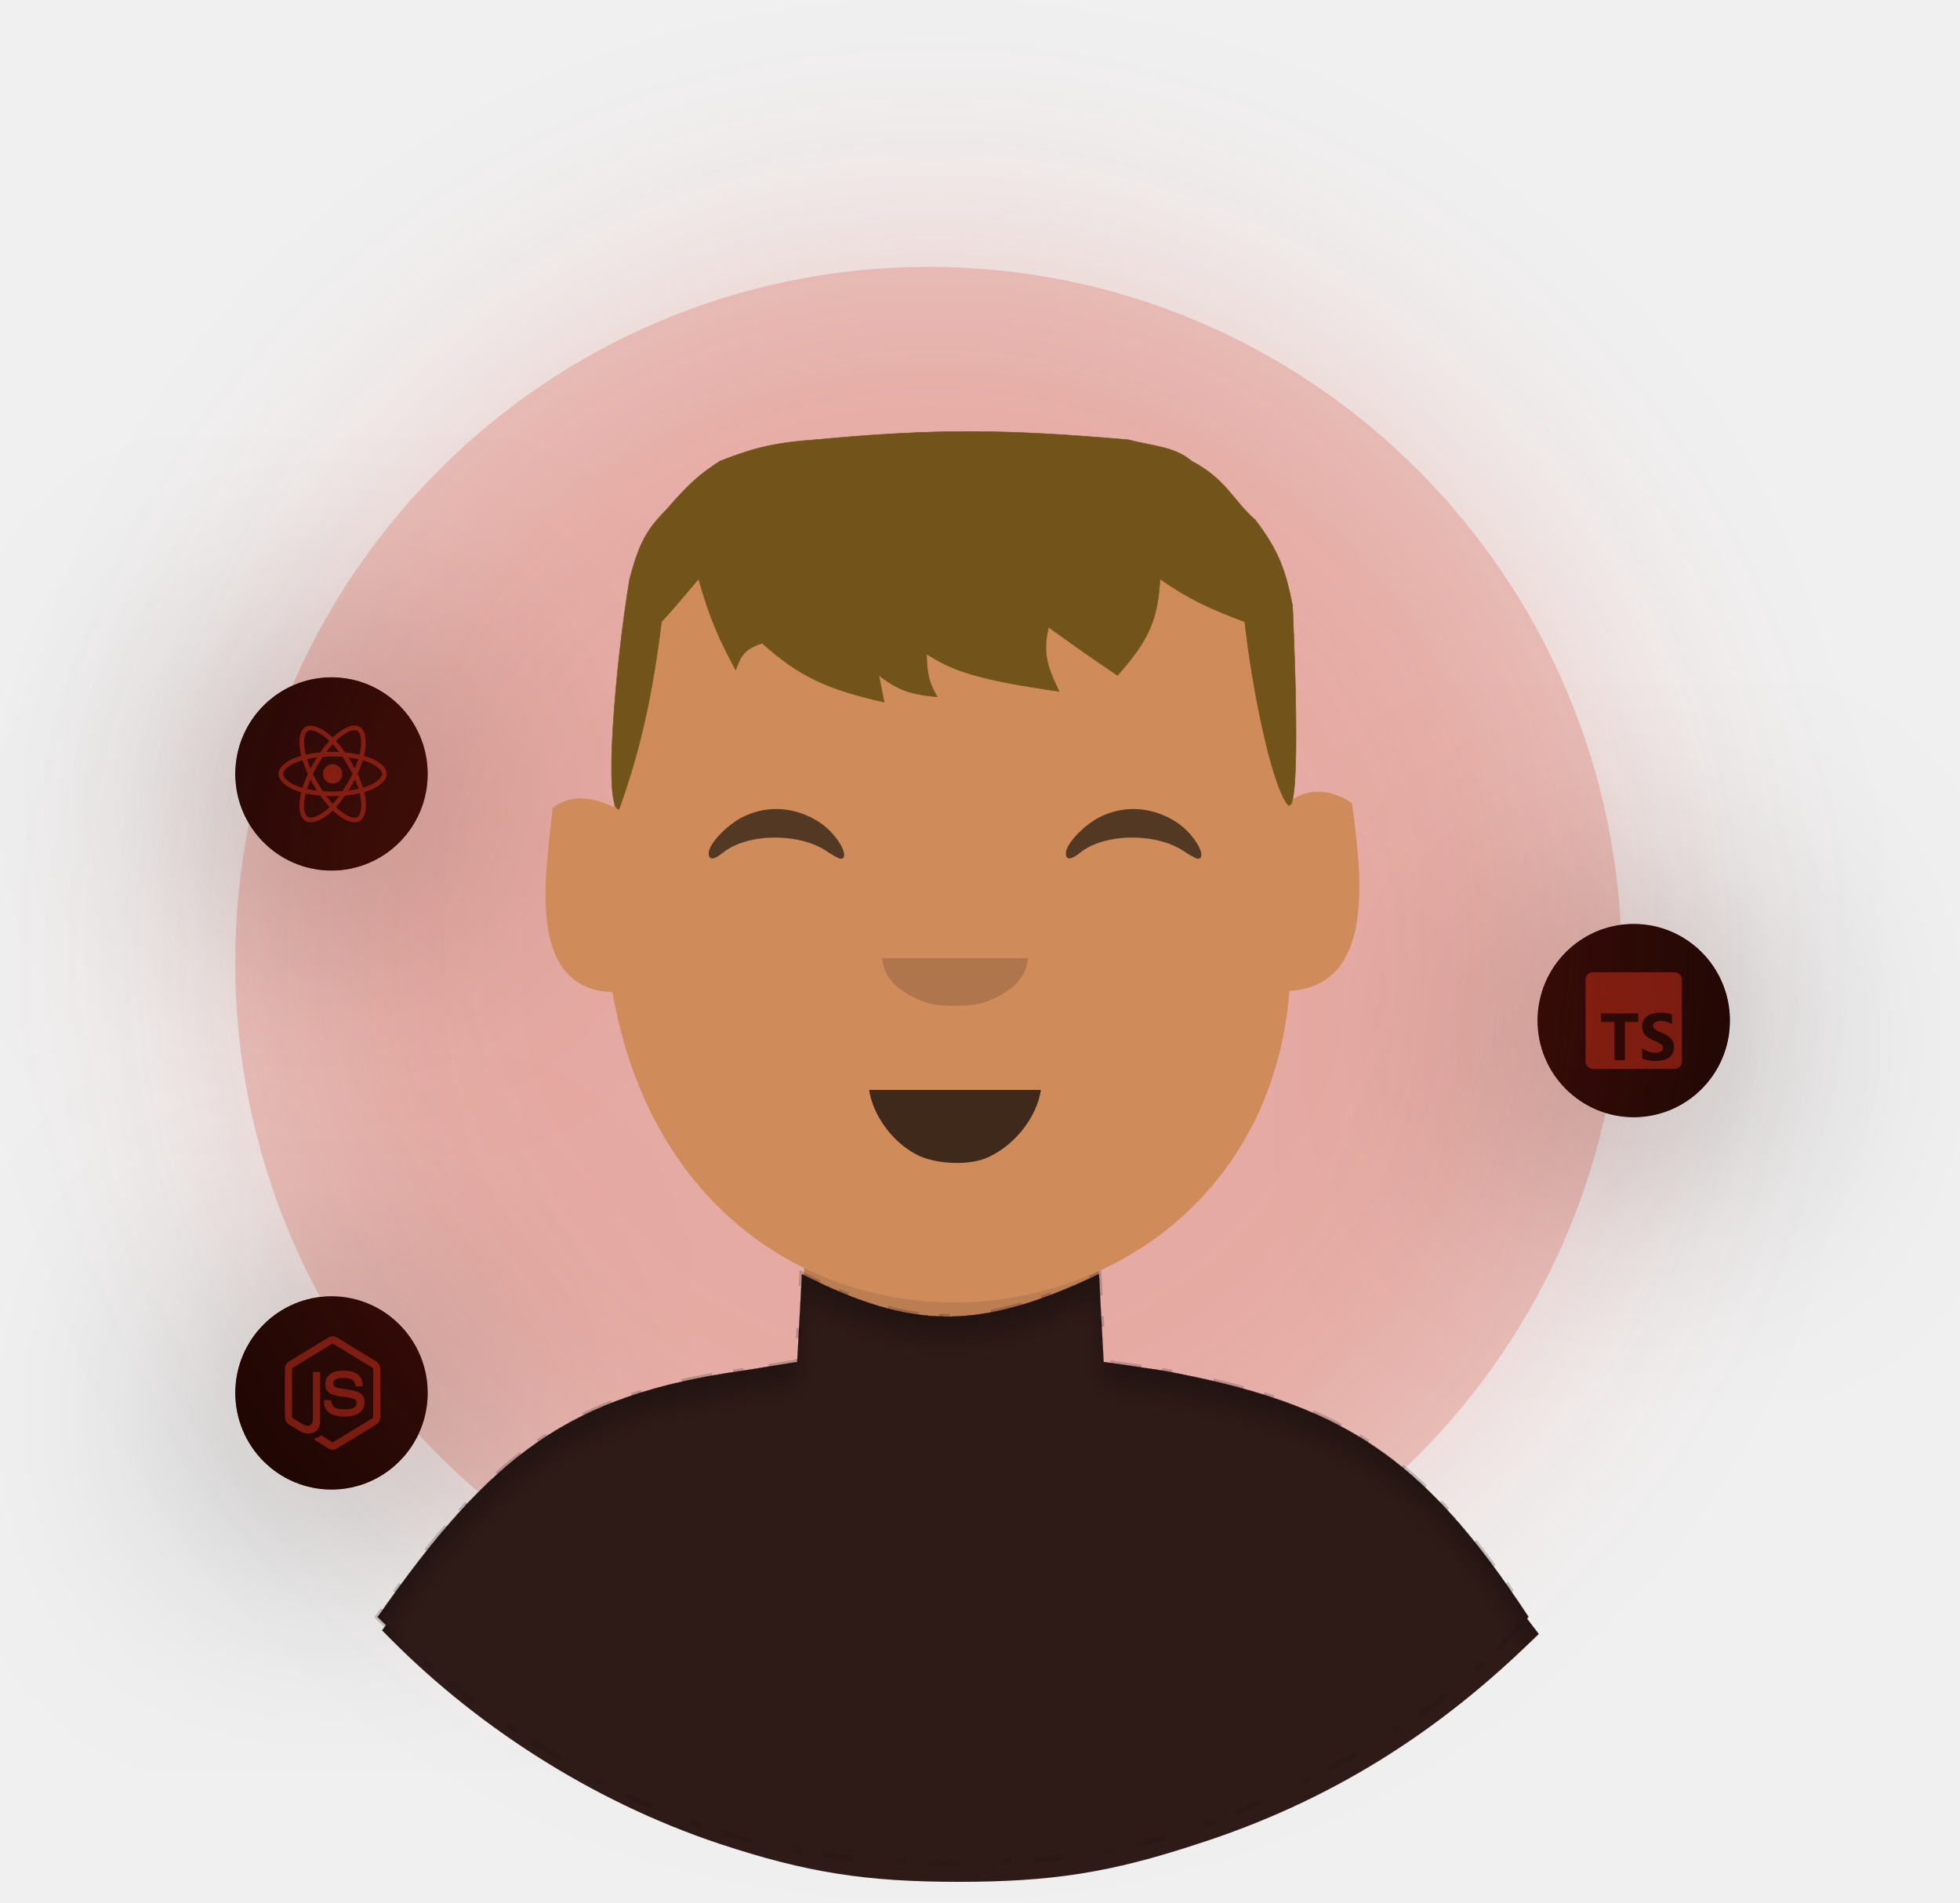
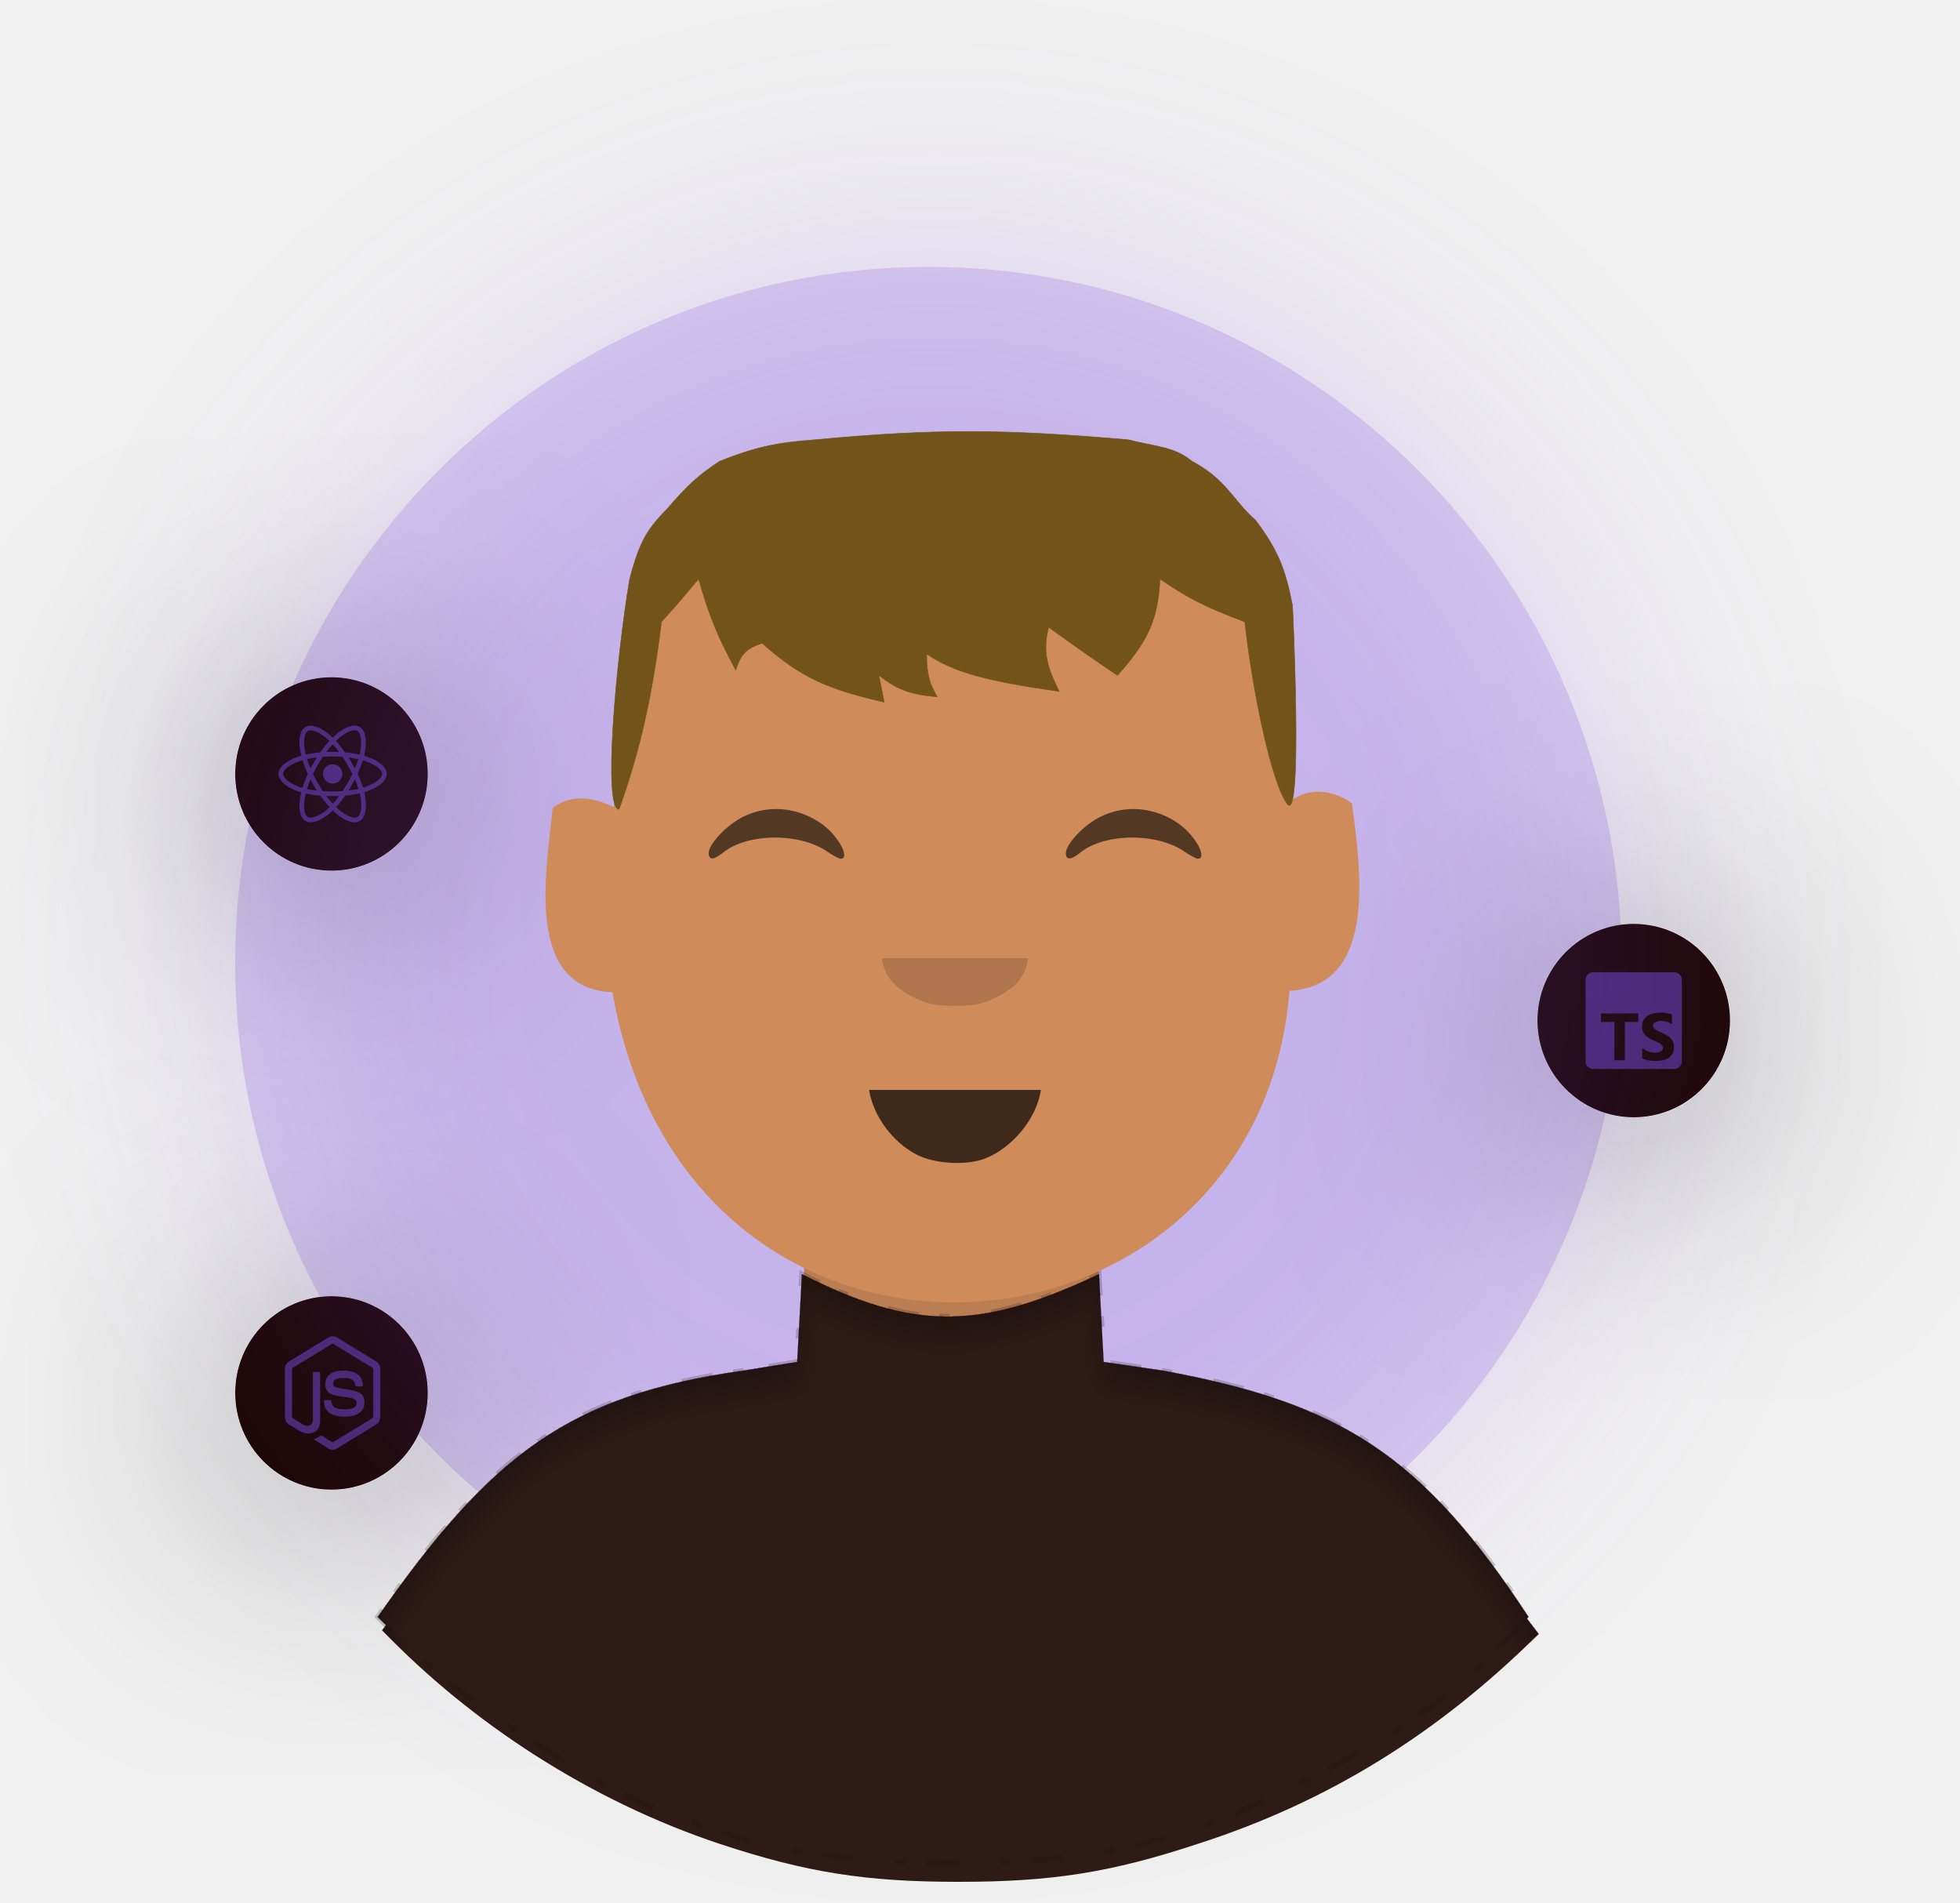
<svg xmlns="http://www.w3.org/2000/svg" width="375" height="364" viewBox="0 0 375 364" fill="none">
-   <path d="M310.275 184.185C310.275 110.661 250.891 51.057 177.638 51.057C104.384 51.057 45 110.661 45 184.185C45 257.709 104.384 317.313 177.638 317.313C250.891 317.313 310.275 257.709 310.275 184.185Z" fill="#D3301C" fill-opacity="0.2" />
+   <path d="M310.275 184.185C310.275 110.661 250.891 51.057 177.638 51.057C104.384 51.057 45 110.661 45 184.185C45 257.709 104.384 317.313 177.638 317.313C250.891 317.313 310.275 257.709 310.275 184.185Z" fill="#7B4AE2" fill-opacity="0.2" />
  <g filter="url(#filter0_d_111_92)">
    <ellipse cx="312.578" cy="195.24" rx="18.422" ry="18.502" fill="#1D0604" />
  </g>
  <g clip-path="url(#clip0_111_92)">
-     <path fill-rule="evenodd" clip-rule="evenodd" d="M320.35 185.989H304.806C304.011 185.989 303.367 186.636 303.367 187.435V203.046C303.367 203.844 304.011 204.491 304.806 204.491H320.35C321.145 204.491 321.789 203.844 321.789 203.046V187.435C321.789 186.636 321.145 185.989 320.35 185.989ZM314.198 202.474V200.478C314.559 200.782 314.951 201.01 315.373 201.161C315.796 201.313 316.223 201.389 316.654 201.389C316.907 201.389 317.127 201.366 317.316 201.32C317.504 201.275 317.662 201.211 317.788 201.13C317.915 201.049 318.009 200.953 318.071 200.843C318.133 200.733 318.164 200.613 318.164 200.485C318.164 200.31 318.115 200.154 318.015 200.017C317.916 199.879 317.78 199.753 317.608 199.636C317.436 199.52 317.232 199.407 316.996 199.299C316.759 199.191 316.505 199.081 316.231 198.969C315.535 198.678 315.016 198.322 314.674 197.902C314.332 197.482 314.161 196.975 314.161 196.38C314.161 195.914 314.254 195.514 314.441 195.179C314.627 194.844 314.881 194.569 315.202 194.353C315.524 194.136 315.895 193.977 316.318 193.875C316.741 193.774 317.188 193.723 317.661 193.723C318.125 193.723 318.536 193.751 318.895 193.807C319.253 193.863 319.584 193.949 319.886 194.066V195.931C319.737 195.827 319.574 195.735 319.398 195.656C319.222 195.577 319.041 195.512 318.854 195.46C318.668 195.408 318.482 195.369 318.298 195.344C318.114 195.32 317.939 195.307 317.773 195.307C317.545 195.307 317.338 195.329 317.151 195.372C316.965 195.416 316.807 195.477 316.679 195.557C316.55 195.636 316.451 195.73 316.38 195.84C316.31 195.951 316.275 196.074 316.275 196.212C316.275 196.361 316.314 196.495 316.393 196.614C316.471 196.732 316.583 196.845 316.728 196.951C316.873 197.057 317.05 197.161 317.257 197.263C317.464 197.365 317.698 197.469 317.959 197.578C318.316 197.727 318.636 197.886 318.92 198.055C319.203 198.223 319.447 198.414 319.65 198.626C319.853 198.838 320.008 199.08 320.116 199.352C320.224 199.625 320.278 199.942 320.278 200.304C320.278 200.803 320.184 201.222 319.995 201.561C319.806 201.9 319.55 202.174 319.227 202.384C318.904 202.594 318.528 202.745 318.099 202.836C317.67 202.928 317.217 202.974 316.741 202.974C316.252 202.974 315.787 202.932 315.345 202.849C314.904 202.766 314.522 202.641 314.198 202.474ZM313.442 195.511H310.886V202.829H308.861V195.511H306.317V193.867H313.442V195.511Z" fill="#D3301C" fill-opacity="0.5" />
+     <path fill-rule="evenodd" clip-rule="evenodd" d="M320.35 185.989H304.806C304.011 185.989 303.367 186.636 303.367 187.435V203.046C303.367 203.844 304.011 204.491 304.806 204.491H320.35C321.145 204.491 321.789 203.844 321.789 203.046V187.435C321.789 186.636 321.145 185.989 320.35 185.989ZM314.198 202.474V200.478C314.559 200.782 314.951 201.01 315.373 201.161C315.796 201.313 316.223 201.389 316.654 201.389C316.907 201.389 317.127 201.366 317.316 201.32C317.504 201.275 317.662 201.211 317.788 201.13C317.915 201.049 318.009 200.953 318.071 200.843C318.133 200.733 318.164 200.613 318.164 200.485C318.164 200.31 318.115 200.154 318.015 200.017C317.916 199.879 317.78 199.753 317.608 199.636C317.436 199.52 317.232 199.407 316.996 199.299C316.759 199.191 316.505 199.081 316.231 198.969C315.535 198.678 315.016 198.322 314.674 197.902C314.332 197.482 314.161 196.975 314.161 196.38C314.161 195.914 314.254 195.514 314.441 195.179C314.627 194.844 314.881 194.569 315.202 194.353C315.524 194.136 315.895 193.977 316.318 193.875C316.741 193.774 317.188 193.723 317.661 193.723C318.125 193.723 318.536 193.751 318.895 193.807C319.253 193.863 319.584 193.949 319.886 194.066V195.931C319.737 195.827 319.574 195.735 319.398 195.656C319.222 195.577 319.041 195.512 318.854 195.46C318.668 195.408 318.482 195.369 318.298 195.344C318.114 195.32 317.939 195.307 317.773 195.307C317.545 195.307 317.338 195.329 317.151 195.372C316.965 195.416 316.807 195.477 316.679 195.557C316.55 195.636 316.451 195.73 316.38 195.84C316.31 195.951 316.275 196.074 316.275 196.212C316.275 196.361 316.314 196.495 316.393 196.614C316.471 196.732 316.583 196.845 316.728 196.951C316.873 197.057 317.05 197.161 317.257 197.263C317.464 197.365 317.698 197.469 317.959 197.578C318.316 197.727 318.636 197.886 318.92 198.055C319.203 198.223 319.447 198.414 319.65 198.626C319.853 198.838 320.008 199.08 320.116 199.352C320.224 199.625 320.278 199.942 320.278 200.304C320.278 200.803 320.184 201.222 319.995 201.561C319.806 201.9 319.55 202.174 319.227 202.384C318.904 202.594 318.528 202.745 318.099 202.836C317.67 202.928 317.217 202.974 316.741 202.974C316.252 202.974 315.787 202.932 315.345 202.849C314.904 202.766 314.522 202.641 314.198 202.474ZM313.442 195.511H310.886V202.829H308.861V195.511H306.317V193.867H313.442V195.511Z" fill="#7B4AE2" fill-opacity="0.5" />
  </g>
  <g filter="url(#filter1_d_111_92)">
    <ellipse cx="63.422" cy="148.06" rx="18.422" ry="18.502" fill="#1D0604" />
  </g>
-   <path d="M70.314 144.806C70.099 144.732 69.876 144.662 69.647 144.595C69.685 144.441 69.719 144.288 69.75 144.139C70.255 141.679 69.925 139.697 68.798 139.045C67.718 138.419 65.952 139.071 64.168 140.631C63.996 140.781 63.824 140.94 63.652 141.106C63.538 140.996 63.423 140.89 63.309 140.788C61.439 139.12 59.565 138.418 58.44 139.072C57.361 139.699 57.041 141.562 57.495 143.893C57.539 144.119 57.59 144.349 57.648 144.582C57.383 144.658 57.127 144.739 56.882 144.824C54.69 145.592 53.29 146.795 53.29 148.043C53.29 149.332 54.793 150.624 57.076 151.408C57.256 151.47 57.443 151.528 57.636 151.584C57.573 151.837 57.519 152.085 57.473 152.326C57.04 154.617 57.378 156.436 58.455 157.059C59.566 157.703 61.432 157.041 63.249 155.446C63.392 155.32 63.536 155.187 63.681 155.046C63.868 155.227 64.055 155.399 64.24 155.559C66 157.08 67.738 157.694 68.813 157.069C69.924 156.423 70.285 154.47 69.816 152.092C69.781 151.911 69.739 151.725 69.692 151.536C69.823 151.497 69.952 151.457 70.077 151.416C72.451 150.626 73.995 149.349 73.995 148.043C73.995 146.79 72.55 145.579 70.314 144.806ZM69.799 150.572C69.686 150.61 69.57 150.646 69.451 150.682C69.189 149.848 68.835 148.962 68.403 148.047C68.816 147.154 69.156 146.279 69.41 145.451C69.622 145.513 69.828 145.578 70.026 145.646C71.942 146.309 73.111 147.288 73.111 148.043C73.111 148.847 71.848 149.89 69.799 150.572ZM68.948 152.265C69.156 153.316 69.185 154.266 69.048 155.009C68.925 155.677 68.677 156.122 68.37 156.3C67.718 156.68 66.322 156.187 64.817 154.886C64.645 154.737 64.471 154.578 64.297 154.409C64.88 153.768 65.463 153.023 66.032 152.196C67.033 152.107 67.979 151.961 68.837 151.762C68.879 151.933 68.916 152.101 68.948 152.265ZM60.349 156.235C59.711 156.461 59.203 156.467 58.897 156.29C58.243 155.911 57.972 154.451 58.342 152.492C58.385 152.268 58.435 152.037 58.493 151.802C59.342 151.99 60.28 152.125 61.284 152.207C61.856 153.017 62.456 153.761 63.061 154.413C62.929 154.541 62.797 154.663 62.667 154.777C61.863 155.483 61.058 155.983 60.349 156.235ZM57.362 150.567C56.352 150.221 55.519 149.77 54.947 149.279C54.434 148.837 54.174 148.399 54.174 148.043C54.174 147.286 55.298 146.32 57.173 145.663C57.401 145.584 57.639 145.509 57.886 145.438C58.145 146.285 58.485 147.17 58.895 148.064C58.479 148.973 58.135 149.872 57.873 150.728C57.697 150.677 57.526 150.624 57.362 150.567ZM58.363 143.723C57.974 141.726 58.233 140.219 58.883 139.841C59.575 139.438 61.107 140.012 62.722 141.452C62.825 141.544 62.928 141.64 63.032 141.74C62.431 142.389 61.836 143.127 61.269 143.932C60.295 144.023 59.363 144.169 58.505 144.364C58.452 144.146 58.404 143.932 58.363 143.723ZM67.294 145.938C67.09 145.582 66.879 145.235 66.665 144.898C67.326 144.982 67.959 145.093 68.553 145.229C68.374 145.804 68.152 146.404 67.89 147.02C67.702 146.662 67.504 146.301 67.294 145.938ZM63.652 142.375C64.06 142.819 64.469 143.314 64.871 143.852C64.466 143.833 64.056 143.823 63.642 143.823C63.233 143.823 62.826 143.833 62.424 143.852C62.826 143.319 63.238 142.824 63.652 142.375ZM59.987 145.944C59.782 146.3 59.587 146.66 59.402 147.019C59.145 146.406 58.924 145.802 58.744 145.22C59.335 145.087 59.965 144.979 60.622 144.896C60.404 145.237 60.192 145.587 59.987 145.944V145.944ZM60.641 151.253C59.962 151.177 59.323 151.074 58.732 150.945C58.915 150.352 59.14 149.735 59.403 149.109C59.589 149.468 59.784 149.828 59.99 150.185H59.99C60.2 150.549 60.417 150.905 60.641 151.253ZM63.677 153.773C63.258 153.319 62.839 152.817 62.431 152.276C62.828 152.292 63.232 152.3 63.642 152.3C64.064 152.3 64.482 152.29 64.892 152.272C64.489 152.822 64.082 153.325 63.677 153.773ZM67.899 149.077C68.175 149.71 68.409 150.323 68.594 150.906C67.994 151.044 67.345 151.154 66.662 151.237C66.877 150.895 67.09 150.542 67.298 150.179C67.509 149.811 67.709 149.443 67.899 149.077ZM66.532 149.735C66.208 150.298 65.876 150.836 65.539 151.344C64.924 151.388 64.289 151.411 63.642 151.411C62.998 151.411 62.371 151.391 61.768 151.352C61.417 150.837 61.077 150.298 60.756 149.74H60.756C60.435 149.183 60.14 148.622 59.872 148.064C60.14 147.505 60.434 146.943 60.753 146.388L60.753 146.388C61.073 145.831 61.409 145.294 61.757 144.783C62.373 144.736 63.004 144.711 63.642 144.711H63.642C64.284 144.711 64.916 144.736 65.531 144.783C65.874 145.291 66.208 145.826 66.529 146.383C66.854 146.946 67.152 147.504 67.422 148.052C67.153 148.608 66.855 149.172 66.532 149.735ZM68.357 139.814C69.05 140.216 69.32 141.836 68.884 143.959C68.856 144.095 68.825 144.233 68.791 144.373C67.932 144.174 66.999 144.026 66.022 143.934C65.454 143.12 64.864 142.38 64.272 141.74C64.431 141.586 64.59 141.439 64.748 141.301C66.277 139.965 67.706 139.437 68.357 139.814ZM63.642 146.186C64.664 146.186 65.491 147.017 65.491 148.043C65.491 149.068 64.664 149.9 63.642 149.9C62.621 149.9 61.794 149.068 61.794 148.043C61.794 147.017 62.621 146.186 63.642 146.186Z" fill="#D3301C" fill-opacity="0.5" />
+   <path d="M70.314 144.806C70.099 144.732 69.876 144.662 69.647 144.595C69.685 144.441 69.719 144.288 69.75 144.139C70.255 141.679 69.925 139.697 68.798 139.045C67.718 138.419 65.952 139.071 64.168 140.631C63.996 140.781 63.824 140.94 63.652 141.106C63.538 140.996 63.423 140.89 63.309 140.788C61.439 139.12 59.565 138.418 58.44 139.072C57.361 139.699 57.041 141.562 57.495 143.893C57.539 144.119 57.59 144.349 57.648 144.582C57.383 144.658 57.127 144.739 56.882 144.824C54.69 145.592 53.29 146.795 53.29 148.043C53.29 149.332 54.793 150.624 57.076 151.408C57.256 151.47 57.443 151.528 57.636 151.584C57.573 151.837 57.519 152.085 57.473 152.326C57.04 154.617 57.378 156.436 58.455 157.059C59.566 157.703 61.432 157.041 63.249 155.446C63.392 155.32 63.536 155.187 63.681 155.046C63.868 155.227 64.055 155.399 64.24 155.559C66 157.08 67.738 157.694 68.813 157.069C69.924 156.423 70.285 154.47 69.816 152.092C69.781 151.911 69.739 151.725 69.692 151.536C69.823 151.497 69.952 151.457 70.077 151.416C72.451 150.626 73.995 149.349 73.995 148.043C73.995 146.79 72.55 145.579 70.314 144.806ZM69.799 150.572C69.686 150.61 69.57 150.646 69.451 150.682C69.189 149.848 68.835 148.962 68.403 148.047C68.816 147.154 69.156 146.279 69.41 145.451C69.622 145.513 69.828 145.578 70.026 145.646C71.942 146.309 73.111 147.288 73.111 148.043C73.111 148.847 71.848 149.89 69.799 150.572ZM68.948 152.265C69.156 153.316 69.185 154.266 69.048 155.009C68.925 155.677 68.677 156.122 68.37 156.3C67.718 156.68 66.322 156.187 64.817 154.886C64.645 154.737 64.471 154.578 64.297 154.409C64.88 153.768 65.463 153.023 66.032 152.196C67.033 152.107 67.979 151.961 68.837 151.762C68.879 151.933 68.916 152.101 68.948 152.265ZM60.349 156.235C59.711 156.461 59.203 156.467 58.897 156.29C58.243 155.911 57.972 154.451 58.342 152.492C58.385 152.268 58.435 152.037 58.493 151.802C59.342 151.99 60.28 152.125 61.284 152.207C61.856 153.017 62.456 153.761 63.061 154.413C62.929 154.541 62.797 154.663 62.667 154.777C61.863 155.483 61.058 155.983 60.349 156.235ZM57.362 150.567C56.352 150.221 55.519 149.77 54.947 149.279C54.434 148.837 54.174 148.399 54.174 148.043C54.174 147.286 55.298 146.32 57.173 145.663C57.401 145.584 57.639 145.509 57.886 145.438C58.145 146.285 58.485 147.17 58.895 148.064C58.479 148.973 58.135 149.872 57.873 150.728C57.697 150.677 57.526 150.624 57.362 150.567ZM58.363 143.723C57.974 141.726 58.233 140.219 58.883 139.841C59.575 139.438 61.107 140.012 62.722 141.452C62.825 141.544 62.928 141.64 63.032 141.74C62.431 142.389 61.836 143.127 61.269 143.932C60.295 144.023 59.363 144.169 58.505 144.364C58.452 144.146 58.404 143.932 58.363 143.723ZM67.294 145.938C67.09 145.582 66.879 145.235 66.665 144.898C67.326 144.982 67.959 145.093 68.553 145.229C68.374 145.804 68.152 146.404 67.89 147.02C67.702 146.662 67.504 146.301 67.294 145.938ZM63.652 142.375C64.06 142.819 64.469 143.314 64.871 143.852C64.466 143.833 64.056 143.823 63.642 143.823C63.233 143.823 62.826 143.833 62.424 143.852C62.826 143.319 63.238 142.824 63.652 142.375ZM59.987 145.944C59.782 146.3 59.587 146.66 59.402 147.019C59.145 146.406 58.924 145.802 58.744 145.22C59.335 145.087 59.965 144.979 60.622 144.896C60.404 145.237 60.192 145.587 59.987 145.944V145.944ZM60.641 151.253C59.962 151.177 59.323 151.074 58.732 150.945C58.915 150.352 59.14 149.735 59.403 149.109C59.589 149.468 59.784 149.828 59.99 150.185H59.99C60.2 150.549 60.417 150.905 60.641 151.253ZM63.677 153.773C63.258 153.319 62.839 152.817 62.431 152.276C62.828 152.292 63.232 152.3 63.642 152.3C64.064 152.3 64.482 152.29 64.892 152.272C64.489 152.822 64.082 153.325 63.677 153.773ZM67.899 149.077C68.175 149.71 68.409 150.323 68.594 150.906C67.994 151.044 67.345 151.154 66.662 151.237C66.877 150.895 67.09 150.542 67.298 150.179C67.509 149.811 67.709 149.443 67.899 149.077ZM66.532 149.735C66.208 150.298 65.876 150.836 65.539 151.344C64.924 151.388 64.289 151.411 63.642 151.411C62.998 151.411 62.371 151.391 61.768 151.352C61.417 150.837 61.077 150.298 60.756 149.74H60.756C60.435 149.183 60.14 148.622 59.872 148.064C60.14 147.505 60.434 146.943 60.753 146.388L60.753 146.388C61.073 145.831 61.409 145.294 61.757 144.783C62.373 144.736 63.004 144.711 63.642 144.711H63.642C64.284 144.711 64.916 144.736 65.531 144.783C65.874 145.291 66.208 145.826 66.529 146.383C66.854 146.946 67.152 147.504 67.422 148.052C67.153 148.608 66.855 149.172 66.532 149.735ZM68.357 139.814C69.05 140.216 69.32 141.836 68.884 143.959C68.856 144.095 68.825 144.233 68.791 144.373C67.932 144.174 66.999 144.026 66.022 143.934C65.454 143.12 64.864 142.38 64.272 141.74C64.431 141.586 64.59 141.439 64.748 141.301C66.277 139.965 67.706 139.437 68.357 139.814ZM63.642 146.186C64.664 146.186 65.491 147.017 65.491 148.043C65.491 149.068 64.664 149.9 63.642 149.9C62.621 149.9 61.794 149.068 61.794 148.043C61.794 147.017 62.621 146.186 63.642 146.186Z" fill="#7B4AE2" fill-opacity="0.5" />
  <g filter="url(#filter2_d_111_92)">
    <ellipse cx="63.422" cy="266.473" rx="18.422" ry="18.502" fill="#1D0604" />
  </g>
  <g clip-path="url(#clip1_111_92)">
-     <path d="M63.639 277.334C63.638 277.334 63.637 277.334 63.636 277.334C63.346 277.334 63.074 277.251 62.84 277.107L62.848 277.111L60.33 275.541C59.955 275.318 60.138 275.24 60.261 275.194C60.695 275.051 61.072 274.864 61.421 274.636L61.4 274.648C61.424 274.636 61.452 274.63 61.481 274.63C61.52 274.63 61.557 274.643 61.588 274.664L61.587 274.664L63.521 275.874C63.555 275.893 63.595 275.905 63.638 275.905C63.681 275.905 63.721 275.893 63.756 275.873L63.754 275.874L71.294 271.284C71.364 271.239 71.409 271.159 71.409 271.069C71.409 271.068 71.409 271.068 71.409 271.067V261.892C71.408 261.801 71.362 261.72 71.293 261.676L71.292 261.675L63.754 257.089C63.721 257.069 63.681 257.058 63.639 257.058C63.597 257.058 63.556 257.069 63.521 257.09L63.522 257.089L55.986 261.676C55.915 261.72 55.868 261.801 55.867 261.893V271.069C55.867 271.161 55.914 271.239 55.985 271.281L55.986 271.282L58.052 272.541C59.173 273.132 59.858 272.436 59.858 271.737V262.675C59.858 262.549 59.956 262.446 60.076 262.446H60.079H61.035H61.036C61.156 262.446 61.253 262.548 61.253 262.675V271.737C61.253 273.315 60.439 274.22 59.021 274.22C59.004 274.22 58.984 274.221 58.964 274.221C58.343 274.221 57.762 274.035 57.27 273.714L55.307 272.522C54.83 272.226 54.516 271.688 54.516 271.071V261.893C54.517 261.278 54.832 260.742 55.3 260.451L55.307 260.446L62.848 255.851C63.077 255.717 63.35 255.638 63.64 255.638C63.931 255.638 64.205 255.718 64.441 255.856L64.433 255.851L71.972 260.446C72.448 260.742 72.762 261.278 72.764 261.893V271.07C72.763 271.686 72.448 272.224 71.979 272.517L71.972 272.522L64.433 277.113C64.207 277.253 63.934 277.335 63.643 277.335C63.641 277.335 63.639 277.335 63.637 277.335L63.639 277.334Z" fill="#D3301C" fill-opacity="0.5" />
-     <path d="M65.968 271.012C62.669 271.012 61.977 269.416 61.977 268.075V268.074C61.977 267.947 62.074 267.845 62.194 267.845H62.196H63.17H63.171C63.28 267.845 63.37 267.929 63.387 268.039V268.039C63.534 269.086 63.973 269.614 65.968 269.614C67.557 269.614 68.232 269.236 68.232 268.347C68.232 267.834 68.04 267.454 65.572 267.199C63.509 266.982 62.233 266.503 62.233 264.763C62.233 263.159 63.516 262.201 65.663 262.201C68.079 262.201 69.274 263.085 69.425 264.982C69.426 264.989 69.426 264.996 69.426 265.002C69.426 265.13 69.328 265.232 69.208 265.232H68.237C68.134 265.232 68.047 265.155 68.026 265.053V265.051C67.791 263.95 67.22 263.598 65.671 263.598C63.937 263.598 63.736 264.236 63.736 264.712C63.736 265.291 63.974 265.459 66.315 265.785C68.632 266.109 69.733 266.566 69.733 268.283C69.73 270.018 68.36 271.01 65.971 271.01L65.968 271.012Z" fill="#D3301C" fill-opacity="0.5" />
+     <path d="M63.639 277.334C63.638 277.334 63.637 277.334 63.636 277.334C63.346 277.334 63.074 277.251 62.84 277.107L62.848 277.111L60.33 275.541C59.955 275.318 60.138 275.24 60.261 275.194C60.695 275.051 61.072 274.864 61.421 274.636L61.4 274.648C61.424 274.636 61.452 274.63 61.481 274.63C61.52 274.63 61.557 274.643 61.588 274.664L61.587 274.664L63.521 275.874C63.555 275.893 63.595 275.905 63.638 275.905C63.681 275.905 63.721 275.893 63.756 275.873L63.754 275.874L71.294 271.284C71.364 271.239 71.409 271.159 71.409 271.069C71.409 271.068 71.409 271.068 71.409 271.067V261.892C71.408 261.801 71.362 261.72 71.293 261.676L71.292 261.675L63.754 257.089C63.721 257.069 63.681 257.058 63.639 257.058C63.597 257.058 63.556 257.069 63.521 257.09L63.522 257.089L55.986 261.676C55.915 261.72 55.868 261.801 55.867 261.893V271.069C55.867 271.161 55.914 271.239 55.985 271.281L55.986 271.282L58.052 272.541C59.173 273.132 59.858 272.436 59.858 271.737V262.675C59.858 262.549 59.956 262.446 60.076 262.446H60.079H61.035H61.036C61.156 262.446 61.253 262.548 61.253 262.675V271.737C61.253 273.315 60.439 274.22 59.021 274.22C59.004 274.22 58.984 274.221 58.964 274.221C58.343 274.221 57.762 274.035 57.27 273.714L55.307 272.522C54.83 272.226 54.516 271.688 54.516 271.071V261.893C54.517 261.278 54.832 260.742 55.3 260.451L55.307 260.446L62.848 255.851C63.077 255.717 63.35 255.638 63.64 255.638C63.931 255.638 64.205 255.718 64.441 255.856L64.433 255.851L71.972 260.446C72.448 260.742 72.762 261.278 72.764 261.893V271.07C72.763 271.686 72.448 272.224 71.979 272.517L71.972 272.522L64.433 277.113C64.207 277.253 63.934 277.335 63.643 277.335C63.641 277.335 63.639 277.335 63.637 277.335L63.639 277.334Z" fill="#7B4AE2" fill-opacity="0.5" />
+     <path d="M65.968 271.012C62.669 271.012 61.977 269.416 61.977 268.075V268.074C61.977 267.947 62.074 267.845 62.194 267.845H62.196H63.17H63.171C63.28 267.845 63.37 267.929 63.387 268.039V268.039C63.534 269.086 63.973 269.614 65.968 269.614C67.557 269.614 68.232 269.236 68.232 268.347C68.232 267.834 68.04 267.454 65.572 267.199C63.509 266.982 62.233 266.503 62.233 264.763C62.233 263.159 63.516 262.201 65.663 262.201C68.079 262.201 69.274 263.085 69.425 264.982C69.426 264.989 69.426 264.996 69.426 265.002C69.426 265.13 69.328 265.232 69.208 265.232H68.237C68.134 265.232 68.047 265.155 68.026 265.053V265.051C67.791 263.95 67.22 263.598 65.671 263.598C63.937 263.598 63.736 264.236 63.736 264.712C63.736 265.291 63.974 265.459 66.315 265.785C68.632 266.109 69.733 266.566 69.733 268.283C69.73 270.018 68.36 271.01 65.971 271.01L65.968 271.012Z" fill="#7B4AE2" fill-opacity="0.5" />
  </g>
  <g filter="url(#filter3_f_111_92)">
-     <ellipse cx="178.559" cy="181.826" rx="131.256" ry="131.826" fill="#D3301C" fill-opacity="0.2" />
+     <ellipse cx="178.559" cy="181.826" rx="131.256" ry="131.826" fill="#7B4AE2" fill-opacity="0.2" />
  </g>
  <g filter="url(#filter4_i_111_92)">
    <path fill-rule="evenodd" clip-rule="evenodd" d="M142.549 265.414C125.072 267.122 109.195 273.659 95.984 284.555C84.615 293.89 81.444 301.31 73.121 311.877C90.079 329.534 112.883 344.494 137.751 352.756C154.339 358.233 165.654 360 183.428 360C201.201 360 212.517 358.233 229.105 352.756C254.193 344.705 275.325 331.511 294.375 312.573C281.328 295.673 275.957 284.596 254.935 274.189C246.107 269.772 235.74 266.592 227.801 265.767L224.062 265.429L223.885 265.425L223.477 268.241C221.699 281.669 204.934 291.563 184.02 291.563C163.108 291.563 146.638 281.787 144.504 268.182C144.09 265.473 143.912 265.237 142.55 265.414H142.549Z" fill="#2E1A17" />
  </g>
  <path fill-rule="evenodd" clip-rule="evenodd" d="M153.84 233.528C172.643 243.649 193.729 242.525 210.249 233.528V255.7L210.436 255.695V268.713H153.84V233.528Z" fill="#BB7D52" />
  <path fill-rule="evenodd" clip-rule="evenodd" d="M153.839 252.003C172.642 262.124 193.729 261 210.249 252.003V266.142L222.953 265.822L223.111 265.828C223.111 299.909 142.427 305.01 142.427 265.777L142.742 265.763L153.839 265.82V252.003Z" fill="#D08B5B" />
  <path fill-rule="evenodd" clip-rule="evenodd" d="M120.808 111.937C165.68 83.085 223.087 93.345 242.483 112.37C248.09 125.996 248.487 139.14 246.837 153.248C250.625 150.503 255.13 151.131 258.68 153.687C260.117 165.394 263.969 188.552 246.709 189.557C240.766 264.262 131.885 273.56 117.167 189.802C100.06 189.206 104.673 165.801 105.742 154.561C109.846 151.408 114.533 152.995 117.442 154.406L120.808 111.937Z" fill="#D08B5B" />
  <path fill-rule="evenodd" clip-rule="evenodd" d="M142.304 156.195C139.182 157.681 135.587 161.426 135.587 163.21C135.587 164.577 136.53 164.577 138.357 163.091C143.129 159.286 153.262 159.286 158.447 163.031C159.448 163.685 160.509 164.28 160.862 164.28C162.099 164.28 161.51 162.14 159.625 159.881C157.151 156.79 152.732 154.768 148.549 154.768C146.369 154.768 144.307 155.244 142.304 156.195V156.195Z" fill="#533824" />
  <path fill-rule="evenodd" clip-rule="evenodd" d="M210.646 156.195C207.524 157.681 203.93 161.426 203.93 163.21C203.93 164.577 204.872 164.577 206.699 163.091C211.471 159.286 221.605 159.286 226.789 163.031C227.79 163.685 228.851 164.28 229.205 164.28C230.442 164.28 229.853 162.14 227.967 159.881C225.493 156.79 221.074 154.768 216.891 154.768C214.711 154.768 212.649 155.244 210.646 156.195L210.646 156.195Z" fill="#533824" />
  <path fill-rule="evenodd" clip-rule="evenodd" d="M168.993 184.61C169.641 187.166 171.526 189.187 174.825 190.792C177.477 192.1 178.832 192.397 182.72 192.397C186.608 192.397 187.964 192.1 190.615 190.792C193.914 189.187 195.799 187.166 196.447 184.61L196.742 183.302H182.72H168.698L168.993 184.61Z" fill="#AF754C" />
  <path fill-rule="evenodd" clip-rule="evenodd" d="M166.283 208.507C167.049 213.441 170.76 218.494 175.356 220.871C178.714 222.655 184.9 223.011 188.435 221.644C193.738 219.564 198.333 213.976 199.158 208.507H166.283Z" fill="#3E291B" />
  <g filter="url(#filter5_i_111_92)">
    <path d="M142.275 262.193C108.871 266.876 94.007 278.248 72.265 309.325C87.298 324.338 98.028 331.452 118.938 343.137C140.799 352.818 154.257 355.912 180.831 356.457C210.222 356.294 224.194 352.541 244.753 343.137C268.346 331.752 278.639 324.295 292.441 309.325C271.997 278.116 256.327 268.431 222.431 262.193L211.161 260.542L210.256 243.75C187.29 254.657 174.57 254.482 153.436 243.75L152.516 260.542L142.275 262.193Z" fill="#2E1A17" />
  </g>
  <path d="M142.275 262.193C108.871 266.876 94.007 278.248 72.265 309.325C87.298 324.338 98.028 331.452 118.938 343.137C140.799 352.818 154.257 355.912 180.831 356.457C210.222 356.294 224.194 352.541 244.753 343.137C268.346 331.752 278.639 324.295 292.441 309.325C271.997 278.116 256.327 268.431 222.431 262.193L211.161 260.542L210.256 243.75C187.29 254.657 174.57 254.482 153.436 243.75L152.516 260.542L142.275 262.193Z" stroke="#1D110F" stroke-opacity="0.2" stroke-dasharray="2 4 6 8" />
  <path d="M238.165 118.959C239.632 132.153 243.238 149.697 246.282 153.796C249.326 157.894 247.297 115.885 247.297 115.885C245.941 108.874 244.524 105.227 240.195 99.491C235.96 95.846 234.71 91.748 228.019 88.221C224.7 85.437 221.086 85.457 215.843 84.122C192.465 82.119 179.358 81.935 155.98 84.122C148.592 84.66 144.581 85.514 137.716 88.221C133.8 90.778 131.581 92.737 127.57 97.442C123.113 101.836 122.048 104.988 120.467 110.762C117.738 127.132 115.394 154.82 118.438 154.82C122.496 143.549 124.851 132.843 126.555 118.959C129.849 115.383 131.295 113.485 133.658 110.762C135.98 118.887 137.659 122.337 140.76 128.18C141.697 125.402 142.553 124.09 145.833 123.057C153.165 129.598 158.441 131.867 169.17 134.328L168.155 129.205C171.755 131.984 174.212 132.863 179.316 133.303C177.835 130.736 177.302 129.023 177.287 125.107C182.661 128.657 188.401 130.197 202.653 132.279C200.334 127.534 199.453 124.858 200.624 119.984C206.078 123.917 208.939 125.927 213.814 129.205C219.461 122.792 221.559 118.856 221.931 110.762C227.432 114.535 230.926 116.243 238.165 118.959Z" fill="#72541A" stroke="#72541A" stroke-width="0.1" />
  <defs>
    <filter id="filter0_d_111_92" x="244.156" y="130.738" width="136.844" height="137.004" filterUnits="userSpaceOnUse" color-interpolation-filters="sRGB">
      <feFlood flood-opacity="0" result="BackgroundImageFix" />
      <feColorMatrix in="SourceAlpha" type="matrix" values="0 0 0 0 0 0 0 0 0 0 0 0 0 0 0 0 0 0 127 0" result="hardAlpha" />
      <feOffset dy="4" />
      <feGaussianBlur stdDeviation="25" />
      <feComposite in2="hardAlpha" operator="out" />
      <feColorMatrix type="matrix" values="0 0 0 0 0 0 0 0 0 0 0 0 0 0 0 0 0 0 0.5 0" />
      <feBlend mode="normal" in2="BackgroundImageFix" result="effect1_dropShadow_111_92" />
      <feBlend mode="normal" in="SourceGraphic" in2="effect1_dropShadow_111_92" result="shape" />
    </filter>
    <filter id="filter1_d_111_92" x="-5" y="83.558" width="136.844" height="137.004" filterUnits="userSpaceOnUse" color-interpolation-filters="sRGB">
      <feFlood flood-opacity="0" result="BackgroundImageFix" />
      <feColorMatrix in="SourceAlpha" type="matrix" values="0 0 0 0 0 0 0 0 0 0 0 0 0 0 0 0 0 0 127 0" result="hardAlpha" />
      <feOffset dy="4" />
      <feGaussianBlur stdDeviation="25" />
      <feComposite in2="hardAlpha" operator="out" />
      <feColorMatrix type="matrix" values="0 0 0 0 0 0 0 0 0 0 0 0 0 0 0 0 0 0 0.5 0" />
      <feBlend mode="normal" in2="BackgroundImageFix" result="effect1_dropShadow_111_92" />
      <feBlend mode="normal" in="SourceGraphic" in2="effect1_dropShadow_111_92" result="shape" />
    </filter>
    <filter id="filter2_d_111_92" x="-5" y="201.971" width="136.844" height="137.004" filterUnits="userSpaceOnUse" color-interpolation-filters="sRGB">
      <feFlood flood-opacity="0" result="BackgroundImageFix" />
      <feColorMatrix in="SourceAlpha" type="matrix" values="0 0 0 0 0 0 0 0 0 0 0 0 0 0 0 0 0 0 127 0" result="hardAlpha" />
      <feOffset dy="4" />
      <feGaussianBlur stdDeviation="25" />
      <feComposite in2="hardAlpha" operator="out" />
      <feColorMatrix type="matrix" values="0 0 0 0 0 0 0 0 0 0 0 0 0 0 0 0 0 0 0.5 0" />
      <feBlend mode="normal" in2="BackgroundImageFix" result="effect1_dropShadow_111_92" />
      <feBlend mode="normal" in="SourceGraphic" in2="effect1_dropShadow_111_92" result="shape" />
    </filter>
    <filter id="filter3_f_111_92" x="-2.697" y="0" width="362.512" height="363.653" filterUnits="userSpaceOnUse" color-interpolation-filters="sRGB">
      <feFlood flood-opacity="0" result="BackgroundImageFix" />
      <feBlend mode="normal" in="SourceGraphic" in2="BackgroundImageFix" result="shape" />
      <feGaussianBlur stdDeviation="25" result="effect1_foregroundBlur_111_92" />
    </filter>
    <filter id="filter4_i_111_92" x="73.121" y="265.369" width="221.255" height="98.631" filterUnits="userSpaceOnUse" color-interpolation-filters="sRGB">
      <feFlood flood-opacity="0" result="BackgroundImageFix" />
      <feBlend mode="normal" in="SourceGraphic" in2="BackgroundImageFix" result="shape" />
      <feColorMatrix in="SourceAlpha" type="matrix" values="0 0 0 0 0 0 0 0 0 0 0 0 0 0 0 0 0 0 127 0" result="hardAlpha" />
      <feOffset dy="4" />
      <feGaussianBlur stdDeviation="2" />
      <feComposite in2="hardAlpha" operator="arithmetic" k2="-1" k3="1" />
      <feColorMatrix type="matrix" values="0 0 0 0 0 0 0 0 0 0 0 0 0 0 0 0 0 0 0.25 0" />
      <feBlend mode="normal" in2="shape" result="effect1_innerShadow_111_92" />
    </filter>
    <filter id="filter5_i_111_92" x="71.615" y="242.957" width="221.459" height="118" filterUnits="userSpaceOnUse" color-interpolation-filters="sRGB">
      <feFlood flood-opacity="0" result="BackgroundImageFix" />
      <feBlend mode="normal" in="SourceGraphic" in2="BackgroundImageFix" result="shape" />
      <feColorMatrix in="SourceAlpha" type="matrix" values="0 0 0 0 0 0 0 0 0 0 0 0 0 0 0 0 0 0 127 0" result="hardAlpha" />
      <feOffset dy="4" />
      <feGaussianBlur stdDeviation="2" />
      <feComposite in2="hardAlpha" operator="arithmetic" k2="-1" k3="1" />
      <feColorMatrix type="matrix" values="0 0 0 0 0 0 0 0 0 0 0 0 0 0 0 0 0 0 0.25 0" />
      <feBlend mode="normal" in2="shape" result="effect1_innerShadow_111_92" />
    </filter>
    <clipPath id="clip0_111_92">
      <rect width="18.422" height="18.502" fill="white" transform="translate(303.367 185.989)" />
    </clipPath>
    <clipPath id="clip1_111_92">
      <rect width="20.577" height="21.7" fill="white" transform="translate(53.2308 255.633)" />
    </clipPath>
  </defs>
</svg>
